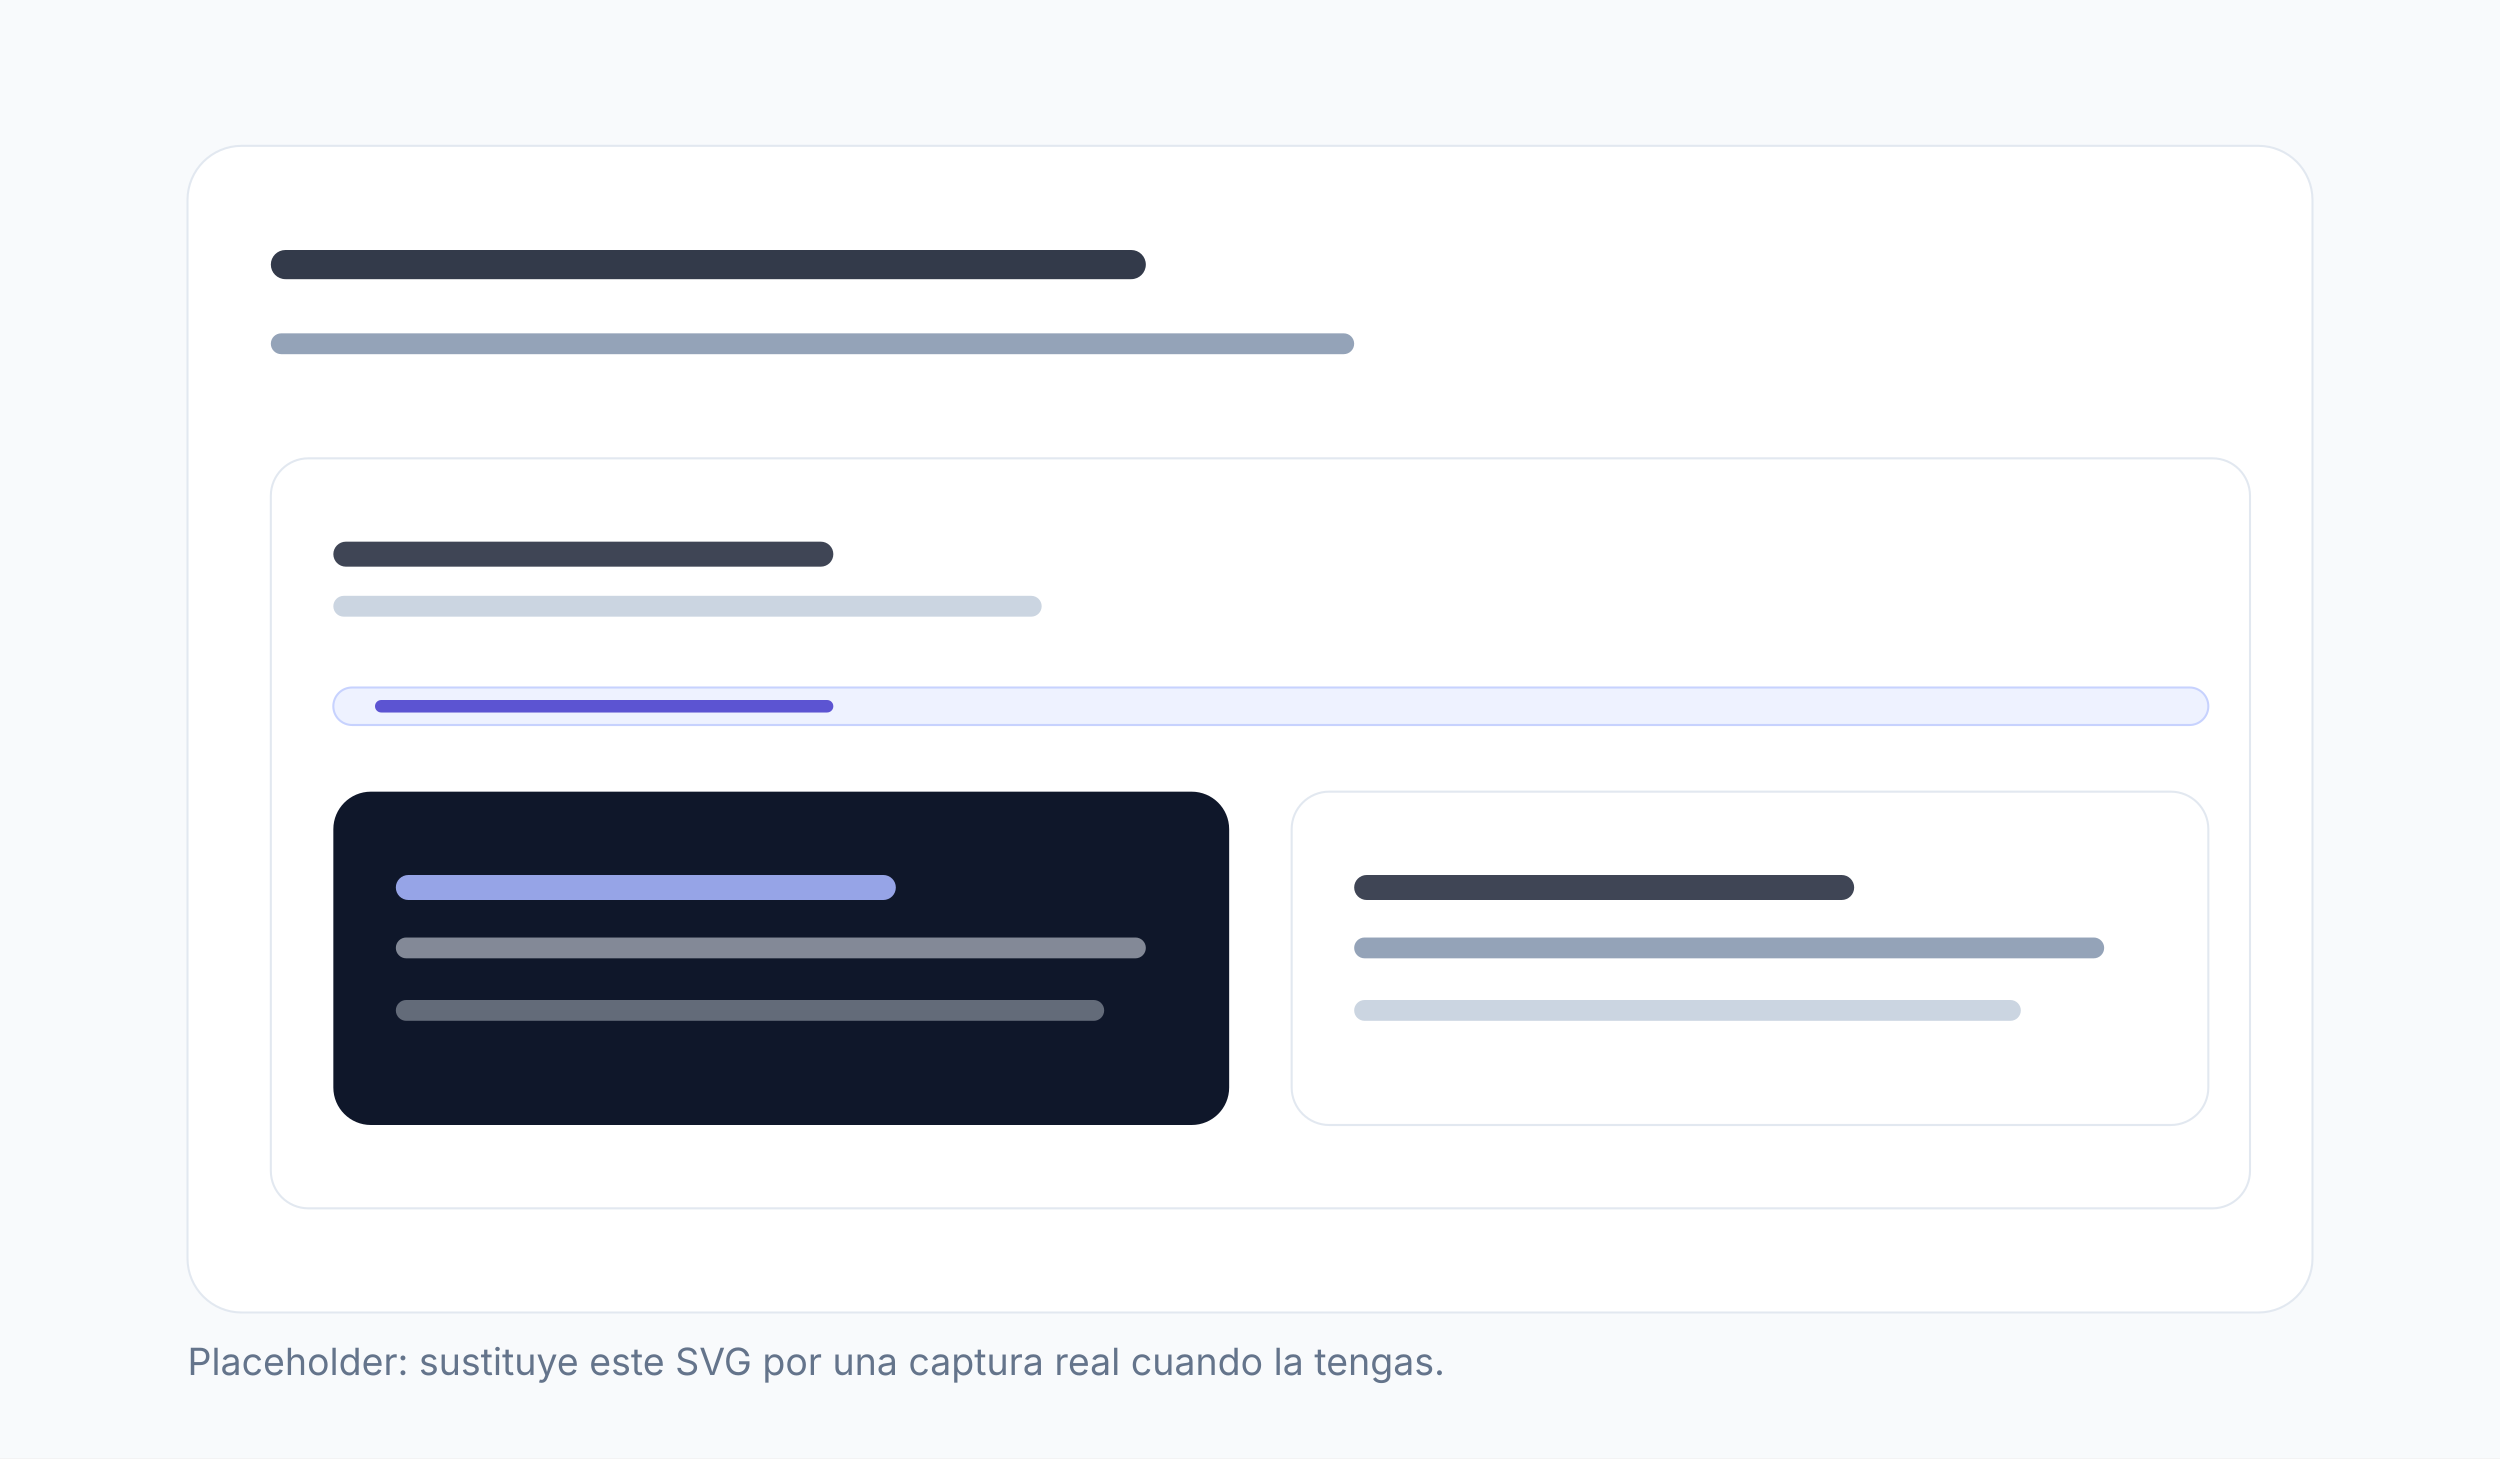
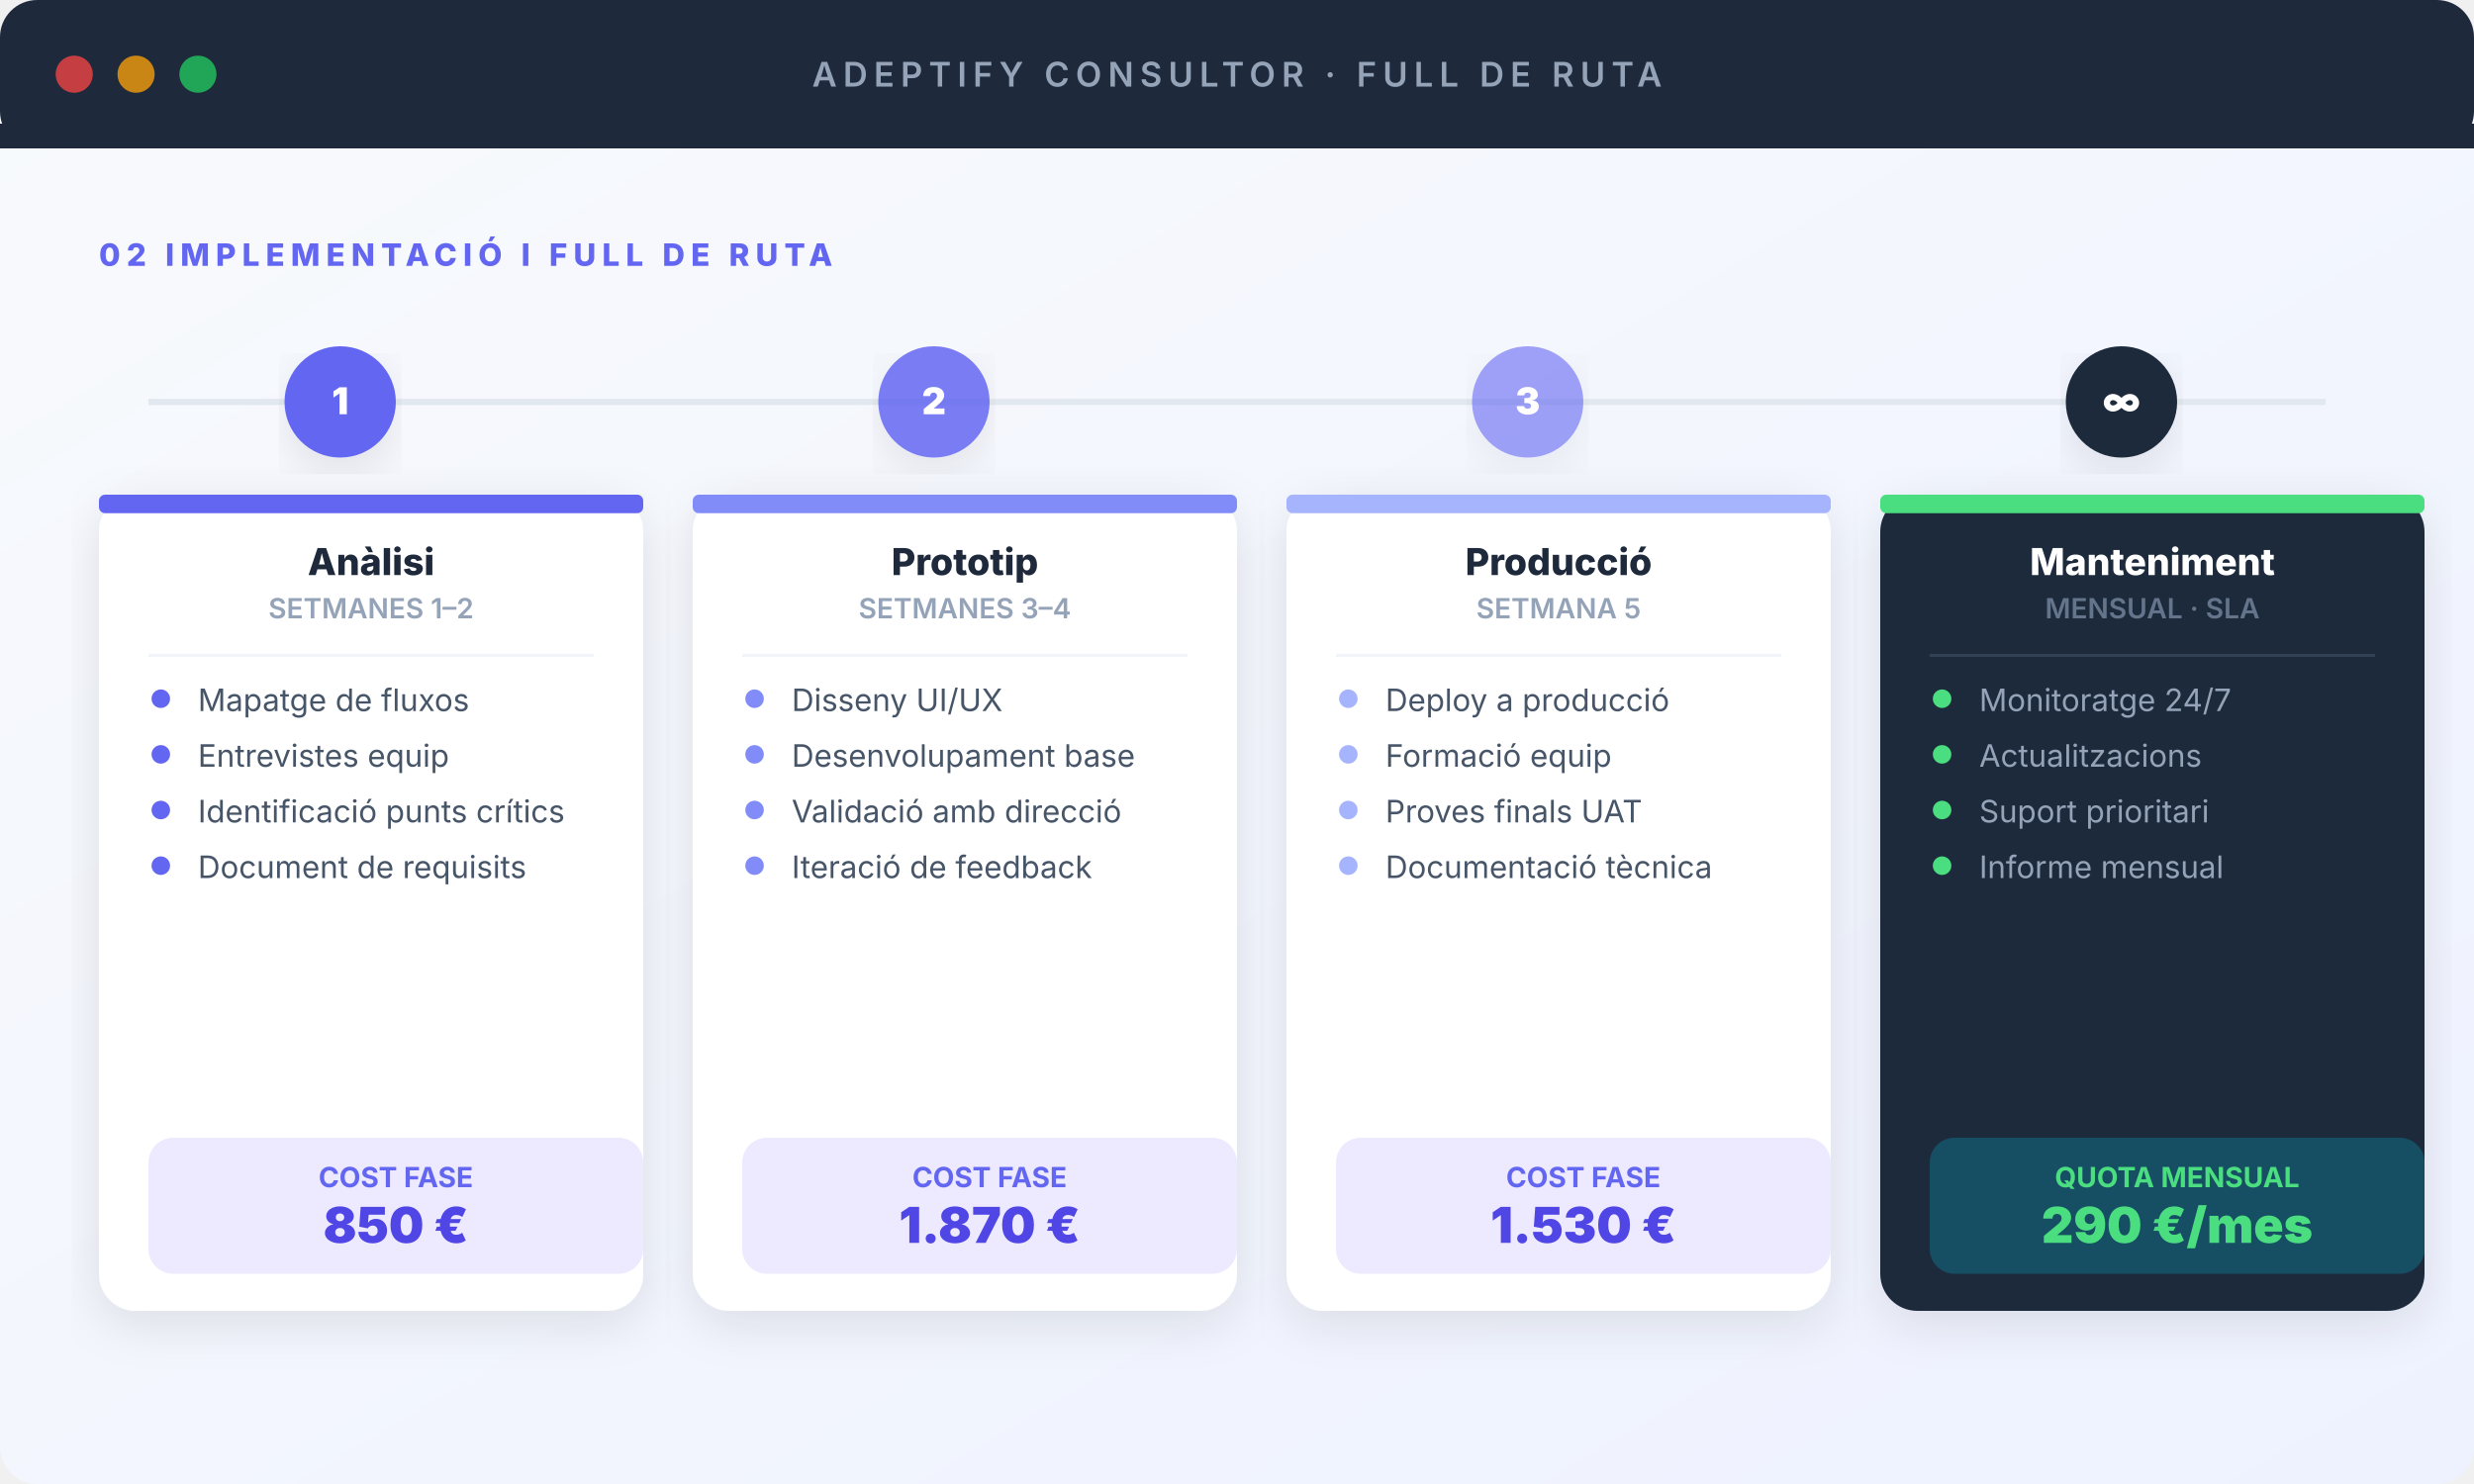
- <svg xmlns="http://www.w3.org/2000/svg" width="1200" height="700" viewBox="0 0 1200 700">
-   <rect width="1200" height="700" fill="#f8fafc" />
-   <rect x="90" y="70" width="1020" height="560" rx="26" fill="#ffffff" stroke="#e2e8f0" />
-   <rect x="130" y="120" width="420" height="14" rx="7" fill="#0f172a" opacity="0.85" />
-   <rect x="130" y="160" width="520" height="10" rx="5" fill="#94a3b8" />
-   <rect x="130" y="220" width="950" height="360" rx="18" fill="#ffffff" stroke="#e2e8f0" />
-   <rect x="160" y="260" width="240" height="12" rx="6" fill="#0f172a" opacity="0.8" />
-   <rect x="160" y="286" width="340" height="10" rx="5" fill="#cbd5e1" />
-   <rect x="160" y="330" width="900" height="18" rx="9" fill="#eef2ff" stroke="#c7d2fe" />
-   <rect x="180" y="336" width="220" height="6" rx="3" fill="#4338ca" opacity="0.85" />
-   <rect x="160" y="380" width="430" height="160" rx="18" fill="#0f172a" />
-   <rect x="190" y="420" width="240" height="12" rx="6" fill="#a5b4fc" opacity="0.9" />
-   <rect x="190" y="450" width="360" height="10" rx="5" fill="#e2e8f0" opacity="0.55" />
-   <rect x="190" y="480" width="340" height="10" rx="5" fill="#e2e8f0" opacity="0.4" />
-   <rect x="620" y="380" width="440" height="160" rx="18" fill="#ffffff" stroke="#e2e8f0" />
-   <rect x="650" y="420" width="240" height="12" rx="6" fill="#0f172a" opacity="0.8" />
-   <rect x="650" y="450" width="360" height="10" rx="5" fill="#94a3b8" />
-   <rect x="650" y="480" width="320" height="10" rx="5" fill="#cbd5e1" />
-   <text x="90" y="660" font-family="Inter, system-ui, -apple-system, Segoe UI, Roboto" font-size="18" fill="#64748b">Placeholder: sustituye este SVG por una captura real cuando la tengas.</text>
+ <svg xmlns="http://www.w3.org/2000/svg" viewBox="0 0 800 480" font-family="system-ui,-apple-system,sans-serif">
+   <defs>
+     <linearGradient id="bg3" x1="0%" y1="0%" x2="100%" y2="100%">
+       <stop offset="0%" style="stop-color:#f8fafc" />
+       <stop offset="100%" style="stop-color:#eef2ff" />
+     </linearGradient>
+     <filter id="sh3" x="-5%" y="-5%" width="110%" height="120%">
+       <feDropShadow dx="0" dy="4" stdDeviation="8" flood-color="#0000001a" />
+     </filter>
+   </defs>
+   <rect width="800" height="480" fill="url(#bg3)" rx="12" />
+   <rect width="800" height="48" fill="#1e293b" rx="12" />
+   <rect width="800" height="8" y="40" fill="#1e293b" />
+   <circle cx="24" cy="24" r="6" fill="#ef4444" opacity="0.8" />
+   <circle cx="44" cy="24" r="6" fill="#f59e0b" opacity="0.8" />
+   <circle cx="64" cy="24" r="6" fill="#22c55e" opacity="0.8" />
+   <text x="400" y="28" text-anchor="middle" font-size="11" fill="#94a3b8" font-weight="600" letter-spacing="2">ADEPTIFY CONSULTOR · FULL DE RUTA</text>
+   <text x="32" y="86" font-size="10" fill="#6366f1" font-weight="800" letter-spacing="2">02  IMPLEMENTACIÓ I FULL DE RUTA</text>
+   <line x1="48" y1="130" x2="752" y2="130" stroke="#e2e8f0" stroke-width="2" />
+   <circle cx="110" cy="130" r="18" fill="#6366f1" filter="url(#sh3)" />
+   <text x="110" y="134" text-anchor="middle" font-size="12" fill="white" font-weight="900">1</text>
+   <rect x="32" y="160" width="176" height="264" fill="white" rx="12" filter="url(#sh3)" />
+   <rect x="32" y="160" width="176" height="6" fill="#6366f1" rx="2" />
+   <text x="120" y="186" text-anchor="middle" font-size="12" fill="#1e293b" font-weight="800">Anàlisi</text>
+   <text x="120" y="200" text-anchor="middle" font-size="9" fill="#94a3b8" font-weight="600">SETMANES 1–2</text>
+   <line x1="48" y1="212" x2="192" y2="212" stroke="#f1f5f9" stroke-width="1" />
+   <circle cx="52" cy="226" r="3" fill="#6366f1" />
+   <text x="64" y="230" font-size="10" fill="#475569">Mapatge de fluxos</text>
+   <circle cx="52" cy="244" r="3" fill="#6366f1" />
+   <text x="64" y="248" font-size="10" fill="#475569">Entrevistes equip</text>
+   <circle cx="52" cy="262" r="3" fill="#6366f1" />
+   <text x="64" y="266" font-size="10" fill="#475569">Identificació punts crítics</text>
+   <circle cx="52" cy="280" r="3" fill="#6366f1" />
+   <text x="64" y="284" font-size="10" fill="#475569">Document de requisits</text>
+   <rect x="48" y="368" width="160" height="44" fill="#ede9fe" rx="8" />
+   <text x="128" y="384" text-anchor="middle" font-size="9" fill="#6366f1" font-weight="700">COST FASE</text>
+   <text x="128" y="402" text-anchor="middle" font-size="16" fill="#4f46e5" font-weight="900">850 €</text>
+   <circle cx="302" cy="130" r="18" fill="#6366f1" filter="url(#sh3)" opacity="0.85" />
+   <text x="302" y="134" text-anchor="middle" font-size="12" fill="white" font-weight="900">2</text>
+   <rect x="224" y="160" width="176" height="264" fill="white" rx="12" filter="url(#sh3)" />
+   <rect x="224" y="160" width="176" height="6" fill="#818cf8" rx="2" />
+   <text x="312" y="186" text-anchor="middle" font-size="12" fill="#1e293b" font-weight="800">Prototip</text>
+   <text x="312" y="200" text-anchor="middle" font-size="9" fill="#94a3b8" font-weight="600">SETMANES 3–4</text>
+   <line x1="240" y1="212" x2="384" y2="212" stroke="#f1f5f9" stroke-width="1" />
+   <circle cx="244" cy="226" r="3" fill="#818cf8" />
+   <text x="256" y="230" font-size="10" fill="#475569">Disseny UI/UX</text>
+   <circle cx="244" cy="244" r="3" fill="#818cf8" />
+   <text x="256" y="248" font-size="10" fill="#475569">Desenvolupament base</text>
+   <circle cx="244" cy="262" r="3" fill="#818cf8" />
+   <text x="256" y="266" font-size="10" fill="#475569">Validació amb direcció</text>
+   <circle cx="244" cy="280" r="3" fill="#818cf8" />
+   <text x="256" y="284" font-size="10" fill="#475569">Iteració de feedback</text>
+   <rect x="240" y="368" width="160" height="44" fill="#ede9fe" rx="8" />
+   <text x="320" y="384" text-anchor="middle" font-size="9" fill="#6366f1" font-weight="700">COST FASE</text>
+   <text x="320" y="402" text-anchor="middle" font-size="16" fill="#4f46e5" font-weight="900">1.870 €</text>
+   <circle cx="494" cy="130" r="18" fill="#6366f1" filter="url(#sh3)" opacity="0.6" />
+   <text x="494" y="134" text-anchor="middle" font-size="12" fill="white" font-weight="900">3</text>
+   <rect x="416" y="160" width="176" height="264" fill="white" rx="12" filter="url(#sh3)" />
+   <rect x="416" y="160" width="176" height="6" fill="#a5b4fc" rx="2" />
+   <text x="504" y="186" text-anchor="middle" font-size="12" fill="#1e293b" font-weight="800">Producció</text>
+   <text x="504" y="200" text-anchor="middle" font-size="9" fill="#94a3b8" font-weight="600">SETMANA 5</text>
+   <line x1="432" y1="212" x2="576" y2="212" stroke="#f1f5f9" stroke-width="1" />
+   <circle cx="436" cy="226" r="3" fill="#a5b4fc" />
+   <text x="448" y="230" font-size="10" fill="#475569">Deploy a producció</text>
+   <circle cx="436" cy="244" r="3" fill="#a5b4fc" />
+   <text x="448" y="248" font-size="10" fill="#475569">Formació equip</text>
+   <circle cx="436" cy="262" r="3" fill="#a5b4fc" />
+   <text x="448" y="266" font-size="10" fill="#475569">Proves finals UAT</text>
+   <circle cx="436" cy="280" r="3" fill="#a5b4fc" />
+   <text x="448" y="284" font-size="10" fill="#475569">Documentació tècnica</text>
+   <rect x="432" y="368" width="160" height="44" fill="#ede9fe" rx="8" />
+   <text x="512" y="384" text-anchor="middle" font-size="9" fill="#6366f1" font-weight="700">COST FASE</text>
+   <text x="512" y="402" text-anchor="middle" font-size="16" fill="#4f46e5" font-weight="900">1.530 €</text>
+   <circle cx="686" cy="130" r="18" fill="#1e293b" filter="url(#sh3)" />
+   <text x="686" y="134" text-anchor="middle" font-size="12" fill="white" font-weight="900">∞</text>
+   <rect x="608" y="160" width="176" height="264" fill="#1e293b" rx="12" filter="url(#sh3)" />
+   <rect x="608" y="160" width="176" height="6" fill="#4ade80" rx="2" />
+   <text x="696" y="186" text-anchor="middle" font-size="12" fill="white" font-weight="800">Manteniment</text>
+   <text x="696" y="200" text-anchor="middle" font-size="9" fill="#64748b" font-weight="600">MENSUAL · SLA</text>
+   <line x1="624" y1="212" x2="768" y2="212" stroke="#334155" stroke-width="1" />
+   <circle cx="628" cy="226" r="3" fill="#4ade80" />
+   <text x="640" y="230" font-size="10" fill="#94a3b8">Monitoratge 24/7</text>
+   <circle cx="628" cy="244" r="3" fill="#4ade80" />
+   <text x="640" y="248" font-size="10" fill="#94a3b8">Actualitzacions</text>
+   <circle cx="628" cy="262" r="3" fill="#4ade80" />
+   <text x="640" y="266" font-size="10" fill="#94a3b8">Suport prioritari</text>
+   <circle cx="628" cy="280" r="3" fill="#4ade80" />
+   <text x="640" y="284" font-size="10" fill="#94a3b8">Informe mensual</text>
+   <rect x="624" y="368" width="160" height="44" fill="#164e63" rx="8" />
+   <text x="704" y="384" text-anchor="middle" font-size="9" fill="#4ade80" font-weight="700">QUOTA MENSUAL</text>
+   <text x="704" y="402" text-anchor="middle" font-size="16" fill="#4ade80" font-weight="900">290 €/mes</text>
</svg>
